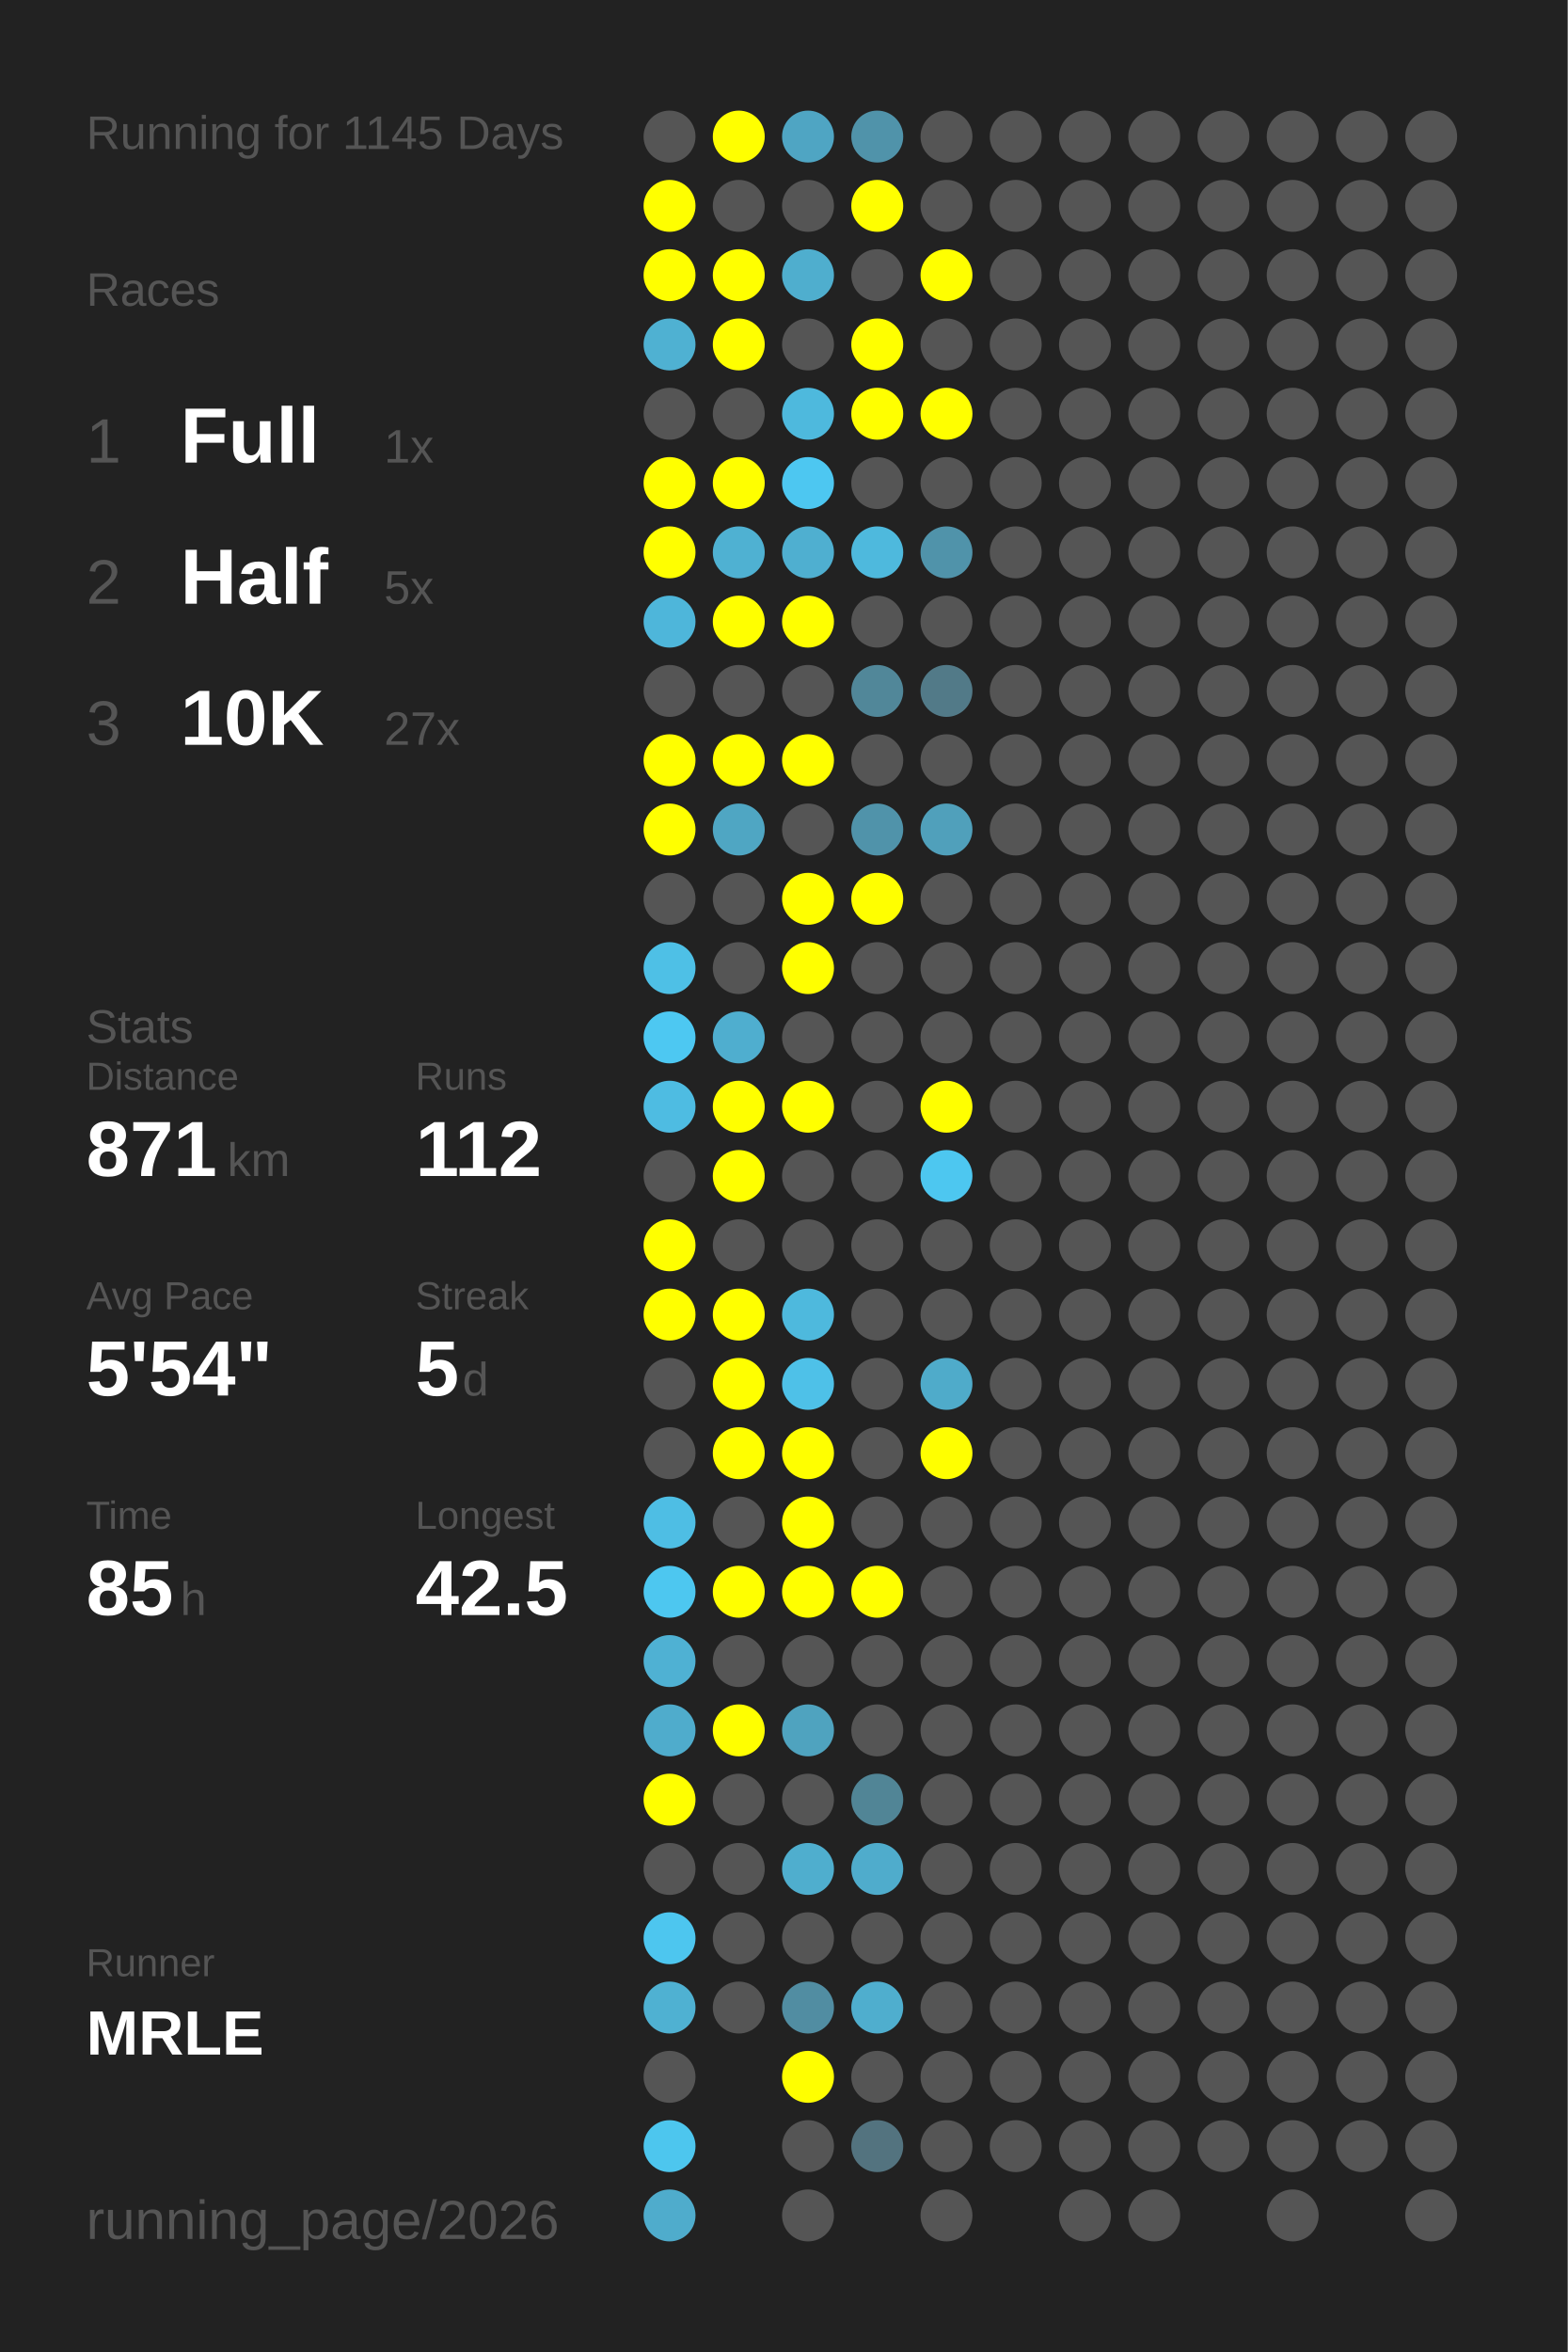
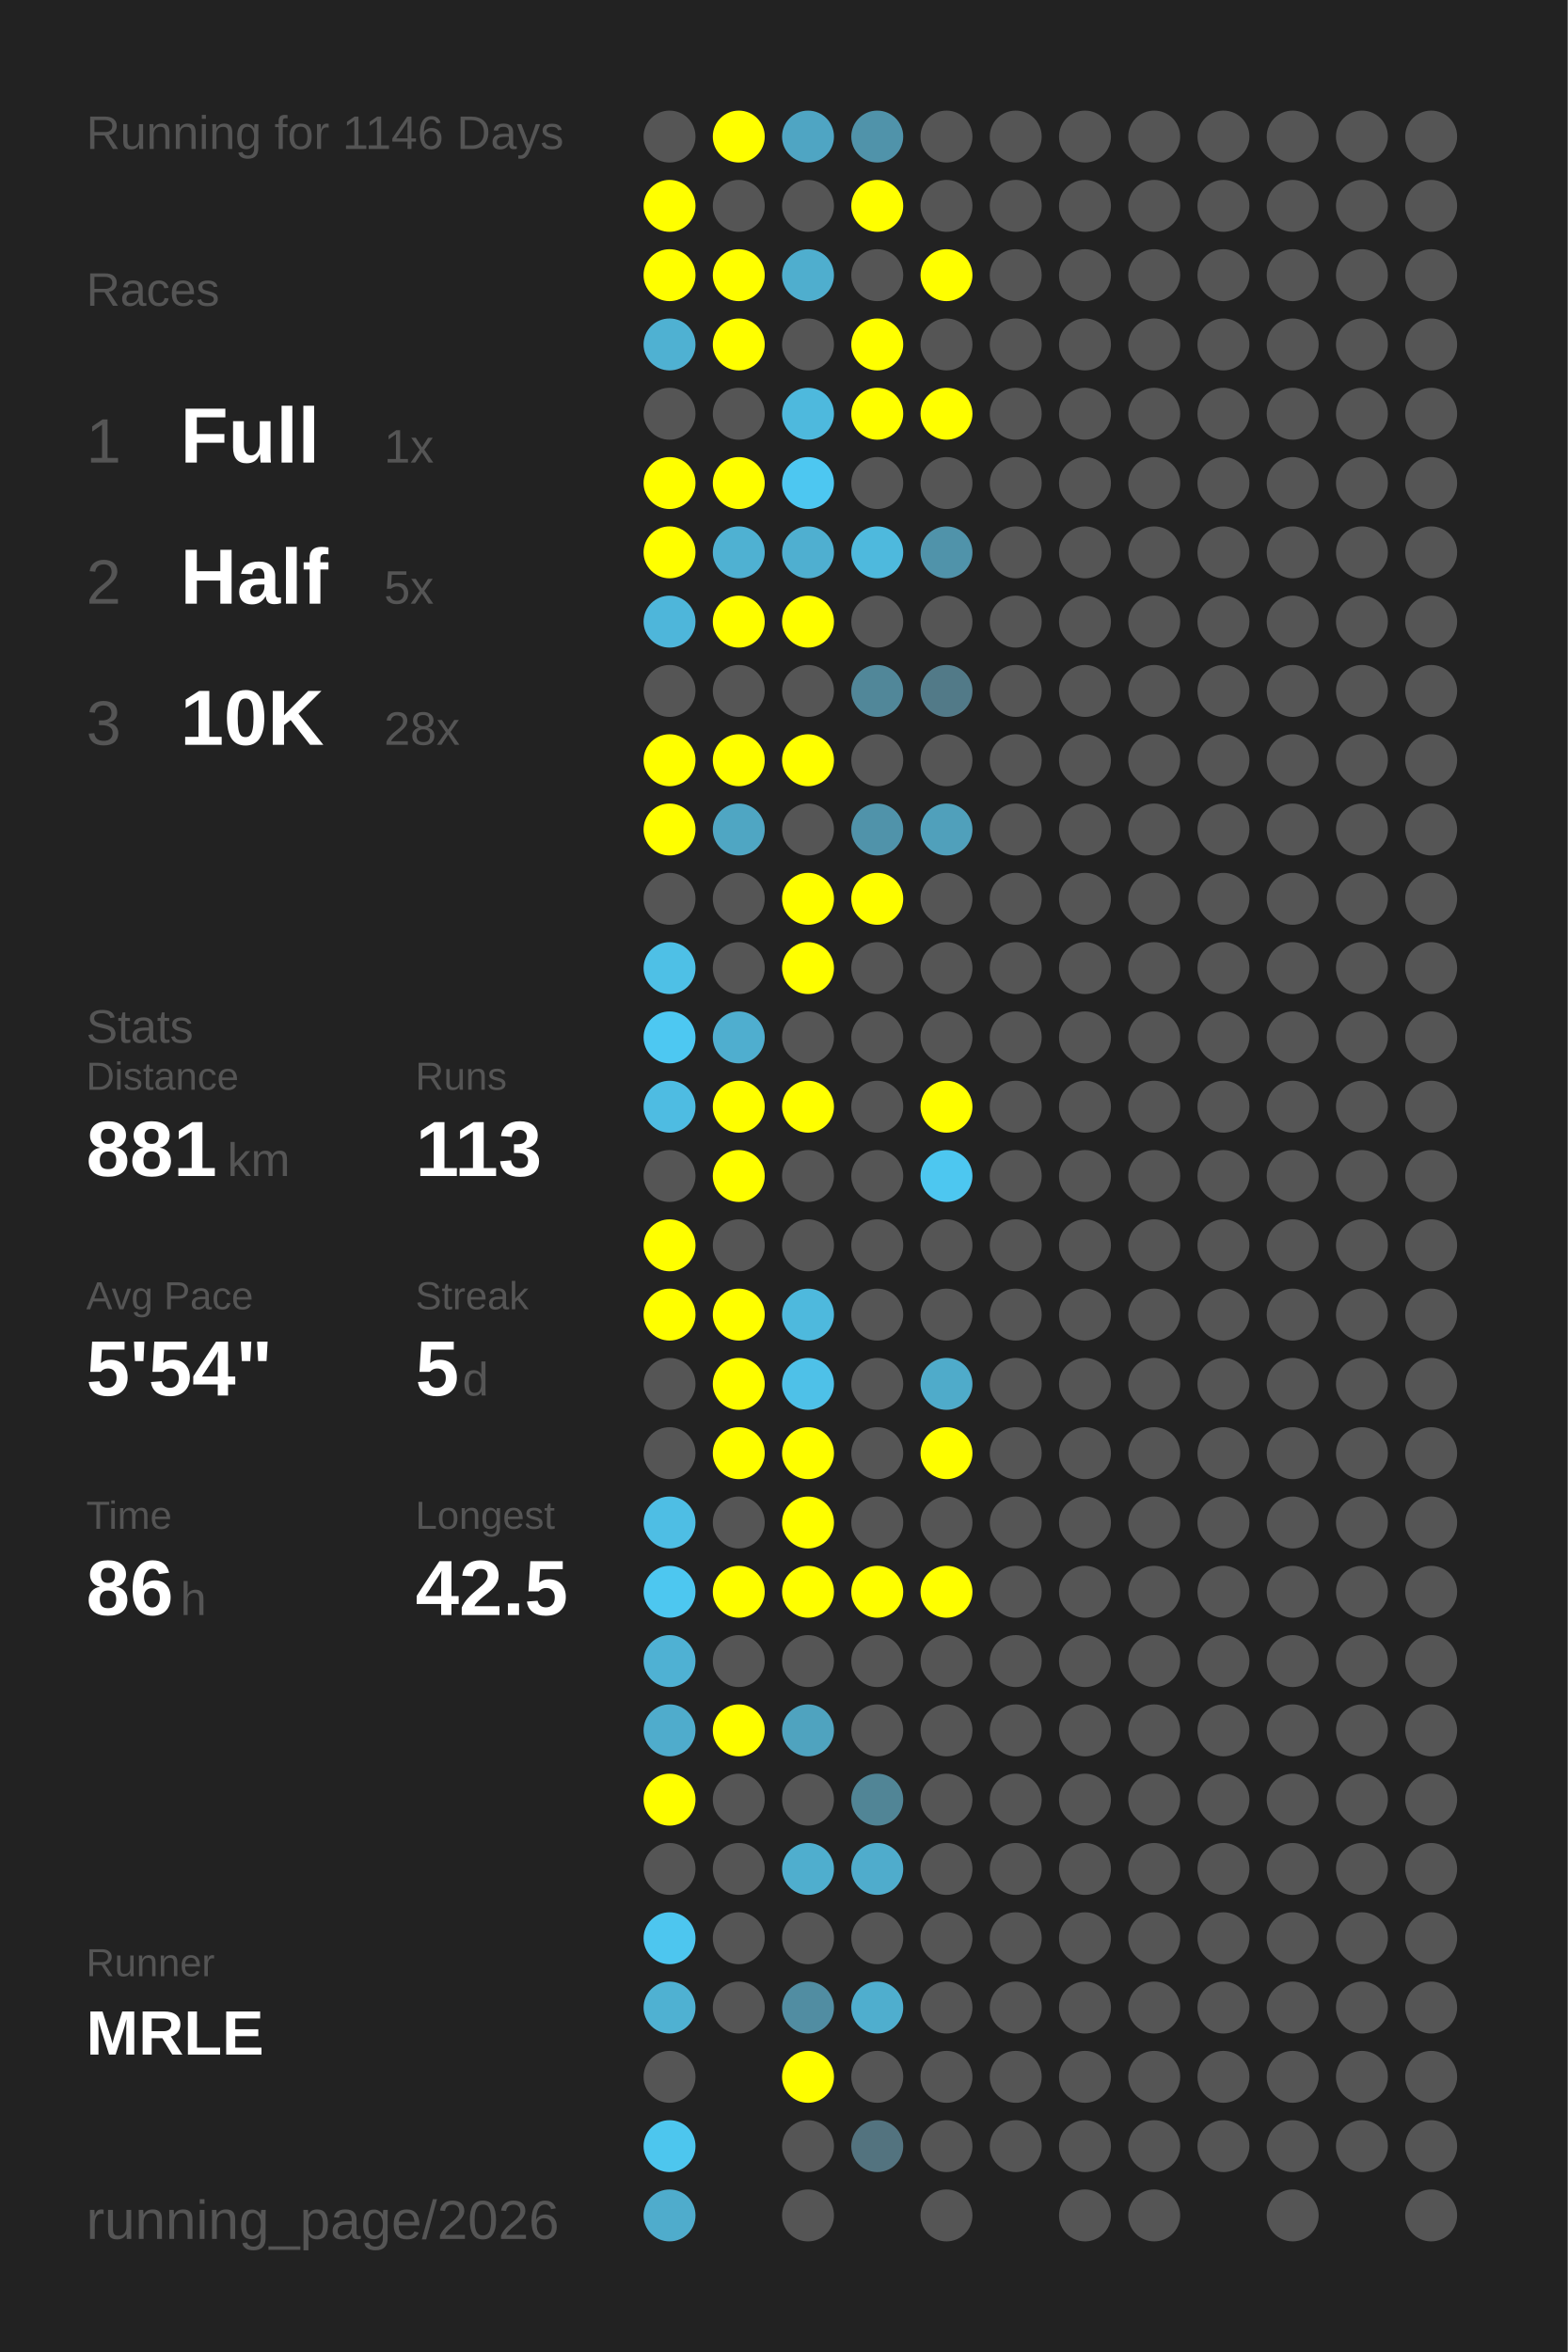
<svg xmlns="http://www.w3.org/2000/svg" baseProfile="full" height="300mm" version="1.1" viewBox="0,0,200,300" width="200mm">
  <defs />
  <rect fill="#222222" height="300" width="200" x="0" y="0" />
-   <text fill="#555555" style="font-size:6px; font-family:Arial;" x="11" y="19">Running for 1145 Days</text>
+   <text fill="#555555" style="font-size:6px; font-family:Arial;" x="11" y="19">Running for 1146 Days</text>
  <text fill="#555555" style="font-size:6px; font-family:Arial;" x="11" y="39">Races</text>
  <text fill="#555555" style="font-size:8px; font-family:Arial;" x="11" y="59">1</text>
  <text fill="#FFFFFF" style="font-size:10px; font-family:Arial; font-weight:bold;" x="23" y="59">Full</text>
  <text fill="#555555" style="font-size:6px; font-family:Arial;" x="49" y="59">1x</text>
  <text fill="#555555" style="font-size:8px; font-family:Arial;" x="11" y="77">2</text>
  <text fill="#FFFFFF" style="font-size:10px; font-family:Arial; font-weight:bold;" x="23" y="77">Half</text>
  <text fill="#555555" style="font-size:6px; font-family:Arial;" x="49" y="77">5x</text>
  <text fill="#555555" style="font-size:8px; font-family:Arial;" x="11" y="95">3</text>
  <text fill="#FFFFFF" style="font-size:10px; font-family:Arial; font-weight:bold;" x="23" y="95">10K</text>
-   <text fill="#555555" style="font-size:6px; font-family:Arial;" x="49" y="95">27x</text>
+   <text fill="#555555" style="font-size:6px; font-family:Arial;" x="49" y="95">28x</text>
  <text fill="#555555" style="font-size:6px; font-family:Arial;" x="11" y="133">Stats</text>
  <text fill="#555555" style="font-size:5px; font-family:Arial;" x="11" y="139">Distance</text>
-   <text fill="#FFFFFF" style="font-size:10px; font-family:Arial; font-weight:bold;" x="11" y="150">871</text>
+   <text fill="#FFFFFF" style="font-size:10px; font-family:Arial; font-weight:bold;" x="11" y="150">881</text>
  <text fill="#555555" style="font-size:6px; font-family:Arial;" x="29" y="150">km</text>
  <text fill="#555555" style="font-size:5px; font-family:Arial;" x="53" y="139">Runs</text>
-   <text fill="#FFFFFF" style="font-size:10px; font-family:Arial; font-weight:bold;" x="53" y="150">112</text>
+   <text fill="#FFFFFF" style="font-size:10px; font-family:Arial; font-weight:bold;" x="53" y="150">113</text>
  <text fill="#555555" style="font-size:5px; font-family:Arial;" x="11" y="167">Avg Pace</text>
  <text fill="#FFFFFF" style="font-size:10px; font-family:Arial; font-weight:bold;" x="11" y="178">5'54"</text>
  <text fill="#555555" style="font-size:5px; font-family:Arial;" x="53" y="167">Streak</text>
  <text fill="#FFFFFF" style="font-size:10px; font-family:Arial; font-weight:bold;" x="53" y="178">5</text>
  <text fill="#555555" style="font-size:6px; font-family:Arial;" x="59" y="178">d</text>
  <text fill="#555555" style="font-size:5px; font-family:Arial;" x="11" y="195">Time</text>
-   <text fill="#FFFFFF" style="font-size:10px; font-family:Arial; font-weight:bold;" x="11" y="206">85</text>
+   <text fill="#FFFFFF" style="font-size:10px; font-family:Arial; font-weight:bold;" x="11" y="206">86</text>
  <text fill="#555555" style="font-size:6px; font-family:Arial;" x="23" y="206">h</text>
  <text fill="#555555" style="font-size:5px; font-family:Arial;" x="53" y="195">Longest</text>
  <text fill="#FFFFFF" style="font-size:10px; font-family:Arial; font-weight:bold;" x="53" y="206">42.5</text>
  <text fill="#555555" style="font-size:5px; font-family:Arial;" x="11" y="252.065">Runner</text>
  <text fill="#FFFFFF" style="font-size:8px; font-family:Arial; font-weight:bold;" x="11" y="262.065">MRLE</text>
  <text fill="#555555" style="font-size:7px; font-family:Arial;" x="11" y="285.581">running_page/2026</text>
  <circle cx="85.417" cy="17.419" fill="#555555" r="3.312" />
  <circle cx="85.417" cy="26.258" fill="#FFFF00" r="3.312" />
  <circle cx="85.417" cy="35.097" fill="#FFFF00" r="3.312" />
  <circle cx="85.417" cy="43.935" fill="#4fb1d2" r="3.312" />
  <circle cx="85.417" cy="52.774" fill="#555555" r="3.312" />
  <circle cx="85.417" cy="61.613" fill="#FFFF00" r="3.312" />
  <circle cx="85.417" cy="70.452" fill="#FFFF00" r="3.312" />
  <circle cx="85.417" cy="79.29" fill="#4eb6da" r="3.312" />
  <circle cx="85.417" cy="88.129" fill="#555555" r="3.312" />
  <circle cx="85.417" cy="96.968" fill="#FFFF00" r="3.312" />
  <circle cx="85.417" cy="105.806" fill="#FFFF00" r="3.312" />
  <circle cx="85.417" cy="114.645" fill="#555555" r="3.312" />
  <circle cx="85.417" cy="123.484" fill="#4ec0e6" r="3.312" />
  <circle cx="85.417" cy="132.323" fill="#4dc8f2" r="3.312" />
  <circle cx="85.417" cy="141.161" fill="#4ebce2" r="3.312" />
  <circle cx="85.417" cy="150" fill="#555555" r="3.312" />
  <circle cx="85.417" cy="158.839" fill="#FFFF00" r="3.312" />
  <circle cx="85.417" cy="167.677" fill="#FFFF00" r="3.312" />
  <circle cx="85.417" cy="176.516" fill="#555555" r="3.312" />
  <circle cx="85.417" cy="185.355" fill="#555555" r="3.312" />
  <circle cx="85.417" cy="194.194" fill="#4ebee4" r="3.312" />
  <circle cx="85.417" cy="203.032" fill="#4dc7f0" r="3.312" />
  <circle cx="85.417" cy="211.871" fill="#4fb1d3" r="3.312" />
  <circle cx="85.417" cy="220.71" fill="#4faccc" r="3.312" />
  <circle cx="85.417" cy="229.548" fill="#FFFF00" r="3.312" />
  <circle cx="85.417" cy="238.387" fill="#555555" r="3.312" />
  <circle cx="85.417" cy="247.226" fill="#4dc6ef" r="3.312" />
  <circle cx="85.417" cy="256.065" fill="#4fb1d2" r="3.312" />
  <circle cx="85.417" cy="264.903" fill="#555555" r="3.312" />
  <circle cx="85.417" cy="273.742" fill="#4dc6ee" r="3.312" />
  <circle cx="85.417" cy="282.581" fill="#4faccc" r="3.312" />
  <circle cx="94.25" cy="17.419" fill="#FFFF00" r="3.312" />
  <circle cx="94.25" cy="26.258" fill="#555555" r="3.312" />
  <circle cx="94.25" cy="35.097" fill="#FFFF00" r="3.312" />
  <circle cx="94.25" cy="43.935" fill="#FFFF00" r="3.312" />
  <circle cx="94.25" cy="52.774" fill="#555555" r="3.312" />
  <circle cx="94.25" cy="61.613" fill="#FFFF00" r="3.312" />
  <circle cx="94.25" cy="70.452" fill="#4fb1d2" r="3.312" />
  <circle cx="94.25" cy="79.29" fill="#FFFF00" r="3.312" />
  <circle cx="94.25" cy="88.129" fill="#555555" r="3.312" />
  <circle cx="94.25" cy="96.968" fill="#FFFF00" r="3.312" />
  <circle cx="94.25" cy="105.806" fill="#4fa6c3" r="3.312" />
  <circle cx="94.25" cy="114.645" fill="#555555" r="3.312" />
  <circle cx="94.25" cy="123.484" fill="#555555" r="3.312" />
  <circle cx="94.25" cy="132.323" fill="#4faecf" r="3.312" />
  <circle cx="94.25" cy="141.161" fill="#FFFF00" r="3.312" />
  <circle cx="94.25" cy="150" fill="#FFFF00" r="3.312" />
  <circle cx="94.25" cy="158.839" fill="#555555" r="3.312" />
  <circle cx="94.25" cy="167.677" fill="#FFFF00" r="3.312" />
  <circle cx="94.25" cy="176.516" fill="#FFFF00" r="3.312" />
  <circle cx="94.25" cy="185.355" fill="#FFFF00" r="3.312" />
  <circle cx="94.25" cy="194.194" fill="#555555" r="3.312" />
  <circle cx="94.25" cy="203.032" fill="#FFFF00" r="3.312" />
  <circle cx="94.25" cy="211.871" fill="#555555" r="3.312" />
  <circle cx="94.25" cy="220.71" fill="#FFFF00" r="3.312" />
  <circle cx="94.25" cy="229.548" fill="#555555" r="3.312" />
  <circle cx="94.25" cy="238.387" fill="#555555" r="3.312" />
  <circle cx="94.25" cy="247.226" fill="#555555" r="3.312" />
  <circle cx="94.25" cy="256.065" fill="#555555" r="3.312" />
  <circle cx="103.083" cy="17.419" fill="#4fa5c3" r="3.312" />
  <circle cx="103.083" cy="26.258" fill="#555555" r="3.312" />
  <circle cx="103.083" cy="35.097" fill="#4faece" r="3.312" />
  <circle cx="103.083" cy="43.935" fill="#555555" r="3.312" />
  <circle cx="103.083" cy="52.774" fill="#4eb9dd" r="3.312" />
  <circle cx="103.083" cy="61.613" fill="#4dc7f1" r="3.312" />
  <circle cx="103.083" cy="70.452" fill="#4fafd0" r="3.312" />
  <circle cx="103.083" cy="79.29" fill="#FFFF00" r="3.312" />
  <circle cx="103.083" cy="88.129" fill="#555555" r="3.312" />
  <circle cx="103.083" cy="96.968" fill="#FFFF00" r="3.312" />
  <circle cx="103.083" cy="105.806" fill="#555555" r="3.312" />
  <circle cx="103.083" cy="114.645" fill="#FFFF00" r="3.312" />
  <circle cx="103.083" cy="123.484" fill="#FFFF00" r="3.312" />
  <circle cx="103.083" cy="132.323" fill="#555555" r="3.312" />
  <circle cx="103.083" cy="141.161" fill="#FFFF00" r="3.312" />
  <circle cx="103.083" cy="150" fill="#555555" r="3.312" />
  <circle cx="103.083" cy="158.839" fill="#555555" r="3.312" />
  <circle cx="103.083" cy="167.677" fill="#4eb9dd" r="3.312" />
  <circle cx="103.083" cy="176.516" fill="#4ec1e8" r="3.312" />
  <circle cx="103.083" cy="185.355" fill="#FFFF00" r="3.312" />
  <circle cx="103.083" cy="194.194" fill="#FFFF00" r="3.312" />
  <circle cx="103.083" cy="203.032" fill="#FFFF00" r="3.312" />
  <circle cx="103.083" cy="211.871" fill="#555555" r="3.312" />
  <circle cx="103.083" cy="220.71" fill="#4fa3bf" r="3.312" />
  <circle cx="103.083" cy="229.548" fill="#555555" r="3.312" />
  <circle cx="103.083" cy="238.387" fill="#4faece" r="3.312" />
  <circle cx="103.083" cy="247.226" fill="#555555" r="3.312" />
  <circle cx="103.083" cy="256.065" fill="#518da2" r="3.312" />
  <circle cx="103.083" cy="264.903" fill="#FFFF00" r="3.312" />
  <circle cx="103.083" cy="273.742" fill="#555555" r="3.312" />
  <circle cx="103.083" cy="282.581" fill="#555555" r="3.312" />
  <circle cx="111.917" cy="17.419" fill="#5093aa" r="3.312" />
  <circle cx="111.917" cy="26.258" fill="#FFFF00" r="3.312" />
  <circle cx="111.917" cy="35.097" fill="#555555" r="3.312" />
  <circle cx="111.917" cy="43.935" fill="#FFFF00" r="3.312" />
  <circle cx="111.917" cy="52.774" fill="#FFFF00" r="3.312" />
  <circle cx="111.917" cy="61.613" fill="#555555" r="3.312" />
  <circle cx="111.917" cy="70.452" fill="#4eb9dd" r="3.312" />
  <circle cx="111.917" cy="79.29" fill="#555555" r="3.312" />
  <circle cx="111.917" cy="88.129" fill="#518799" r="3.312" />
  <circle cx="111.917" cy="96.968" fill="#555555" r="3.312" />
  <circle cx="111.917" cy="105.806" fill="#5093aa" r="3.312" />
  <circle cx="111.917" cy="114.645" fill="#FFFF00" r="3.312" />
  <circle cx="111.917" cy="123.484" fill="#555555" r="3.312" />
  <circle cx="111.917" cy="132.323" fill="#555555" r="3.312" />
  <circle cx="111.917" cy="141.161" fill="#555555" r="3.312" />
  <circle cx="111.917" cy="150" fill="#555555" r="3.312" />
  <circle cx="111.917" cy="158.839" fill="#555555" r="3.312" />
  <circle cx="111.917" cy="167.677" fill="#555555" r="3.312" />
  <circle cx="111.917" cy="176.516" fill="#555555" r="3.312" />
  <circle cx="111.917" cy="185.355" fill="#555555" r="3.312" />
  <circle cx="111.917" cy="194.194" fill="#555555" r="3.312" />
  <circle cx="111.917" cy="203.032" fill="#FFFF00" r="3.312" />
  <circle cx="111.917" cy="211.871" fill="#555555" r="3.312" />
  <circle cx="111.917" cy="220.71" fill="#555555" r="3.312" />
  <circle cx="111.917" cy="229.548" fill="#518596" r="3.312" />
  <circle cx="111.917" cy="238.387" fill="#4faccc" r="3.312" />
  <circle cx="111.917" cy="247.226" fill="#555555" r="3.312" />
  <circle cx="111.917" cy="256.065" fill="#4faece" r="3.312" />
  <circle cx="111.917" cy="264.903" fill="#555555" r="3.312" />
  <circle cx="111.917" cy="273.742" fill="#53737f" r="3.312" />
  <circle cx="120.75" cy="17.419" fill="#555555" r="3.312" />
  <circle cx="120.75" cy="26.258" fill="#555555" r="3.312" />
  <circle cx="120.75" cy="35.097" fill="#FFFF00" r="3.312" />
  <circle cx="120.75" cy="43.935" fill="#555555" r="3.312" />
  <circle cx="120.75" cy="52.774" fill="#FFFF00" r="3.312" />
  <circle cx="120.75" cy="61.613" fill="#555555" r="3.312" />
  <circle cx="120.75" cy="70.452" fill="#5093aa" r="3.312" />
  <circle cx="120.75" cy="79.29" fill="#555555" r="3.312" />
  <circle cx="120.75" cy="88.129" fill="#527a88" r="3.312" />
  <circle cx="120.75" cy="96.968" fill="#555555" r="3.312" />
  <circle cx="120.75" cy="105.806" fill="#50a0bb" r="3.312" />
  <circle cx="120.75" cy="114.645" fill="#555555" r="3.312" />
  <circle cx="120.75" cy="123.484" fill="#555555" r="3.312" />
  <circle cx="120.75" cy="132.323" fill="#555555" r="3.312" />
  <circle cx="120.75" cy="141.161" fill="#FFFF00" r="3.312" />
  <circle cx="120.75" cy="150" fill="#4dc7f0" r="3.312" />
  <circle cx="120.75" cy="158.839" fill="#555555" r="3.312" />
  <circle cx="120.75" cy="167.677" fill="#555555" r="3.312" />
  <circle cx="120.75" cy="176.516" fill="#4fabca" r="3.312" />
  <circle cx="120.75" cy="185.355" fill="#FFFF00" r="3.312" />
  <circle cx="120.75" cy="194.194" fill="#555555" r="3.312" />
-   <circle cx="120.75" cy="203.032" fill="#555555" r="3.312" />
+   <circle cx="120.75" cy="203.032" fill="#FFFF00" r="3.312" />
  <circle cx="120.75" cy="211.871" fill="#555555" r="3.312" />
  <circle cx="120.75" cy="220.71" fill="#555555" r="3.312" />
  <circle cx="120.75" cy="229.548" fill="#555555" r="3.312" />
  <circle cx="120.75" cy="238.387" fill="#555555" r="3.312" />
  <circle cx="120.75" cy="247.226" fill="#555555" r="3.312" />
  <circle cx="120.75" cy="256.065" fill="#555555" r="3.312" />
  <circle cx="120.75" cy="264.903" fill="#555555" r="3.312" />
  <circle cx="120.75" cy="273.742" fill="#555555" r="3.312" />
  <circle cx="120.75" cy="282.581" fill="#555555" r="3.312" />
  <circle cx="129.583" cy="17.419" fill="#555555" r="3.312" />
  <circle cx="129.583" cy="26.258" fill="#555555" r="3.312" />
  <circle cx="129.583" cy="35.097" fill="#555555" r="3.312" />
  <circle cx="129.583" cy="43.935" fill="#555555" r="3.312" />
  <circle cx="129.583" cy="52.774" fill="#555555" r="3.312" />
  <circle cx="129.583" cy="61.613" fill="#555555" r="3.312" />
  <circle cx="129.583" cy="70.452" fill="#555555" r="3.312" />
  <circle cx="129.583" cy="79.29" fill="#555555" r="3.312" />
  <circle cx="129.583" cy="88.129" fill="#555555" r="3.312" />
  <circle cx="129.583" cy="96.968" fill="#555555" r="3.312" />
  <circle cx="129.583" cy="105.806" fill="#555555" r="3.312" />
  <circle cx="129.583" cy="114.645" fill="#555555" r="3.312" />
  <circle cx="129.583" cy="123.484" fill="#555555" r="3.312" />
  <circle cx="129.583" cy="132.323" fill="#555555" r="3.312" />
  <circle cx="129.583" cy="141.161" fill="#555555" r="3.312" />
  <circle cx="129.583" cy="150" fill="#555555" r="3.312" />
  <circle cx="129.583" cy="158.839" fill="#555555" r="3.312" />
  <circle cx="129.583" cy="167.677" fill="#555555" r="3.312" />
  <circle cx="129.583" cy="176.516" fill="#555555" r="3.312" />
  <circle cx="129.583" cy="185.355" fill="#555555" r="3.312" />
  <circle cx="129.583" cy="194.194" fill="#555555" r="3.312" />
  <circle cx="129.583" cy="203.032" fill="#555555" r="3.312" />
  <circle cx="129.583" cy="211.871" fill="#555555" r="3.312" />
  <circle cx="129.583" cy="220.71" fill="#555555" r="3.312" />
  <circle cx="129.583" cy="229.548" fill="#555555" r="3.312" />
  <circle cx="129.583" cy="238.387" fill="#555555" r="3.312" />
  <circle cx="129.583" cy="247.226" fill="#555555" r="3.312" />
  <circle cx="129.583" cy="256.065" fill="#555555" r="3.312" />
  <circle cx="129.583" cy="264.903" fill="#555555" r="3.312" />
  <circle cx="129.583" cy="273.742" fill="#555555" r="3.312" />
  <circle cx="138.417" cy="17.419" fill="#555555" r="3.312" />
  <circle cx="138.417" cy="26.258" fill="#555555" r="3.312" />
  <circle cx="138.417" cy="35.097" fill="#555555" r="3.312" />
  <circle cx="138.417" cy="43.935" fill="#555555" r="3.312" />
  <circle cx="138.417" cy="52.774" fill="#555555" r="3.312" />
  <circle cx="138.417" cy="61.613" fill="#555555" r="3.312" />
  <circle cx="138.417" cy="70.452" fill="#555555" r="3.312" />
  <circle cx="138.417" cy="79.29" fill="#555555" r="3.312" />
  <circle cx="138.417" cy="88.129" fill="#555555" r="3.312" />
  <circle cx="138.417" cy="96.968" fill="#555555" r="3.312" />
  <circle cx="138.417" cy="105.806" fill="#555555" r="3.312" />
  <circle cx="138.417" cy="114.645" fill="#555555" r="3.312" />
  <circle cx="138.417" cy="123.484" fill="#555555" r="3.312" />
  <circle cx="138.417" cy="132.323" fill="#555555" r="3.312" />
  <circle cx="138.417" cy="141.161" fill="#555555" r="3.312" />
  <circle cx="138.417" cy="150" fill="#555555" r="3.312" />
  <circle cx="138.417" cy="158.839" fill="#555555" r="3.312" />
  <circle cx="138.417" cy="167.677" fill="#555555" r="3.312" />
  <circle cx="138.417" cy="176.516" fill="#555555" r="3.312" />
  <circle cx="138.417" cy="185.355" fill="#555555" r="3.312" />
  <circle cx="138.417" cy="194.194" fill="#555555" r="3.312" />
  <circle cx="138.417" cy="203.032" fill="#555555" r="3.312" />
  <circle cx="138.417" cy="211.871" fill="#555555" r="3.312" />
  <circle cx="138.417" cy="220.71" fill="#555555" r="3.312" />
  <circle cx="138.417" cy="229.548" fill="#555555" r="3.312" />
  <circle cx="138.417" cy="238.387" fill="#555555" r="3.312" />
  <circle cx="138.417" cy="247.226" fill="#555555" r="3.312" />
  <circle cx="138.417" cy="256.065" fill="#555555" r="3.312" />
  <circle cx="138.417" cy="264.903" fill="#555555" r="3.312" />
  <circle cx="138.417" cy="273.742" fill="#555555" r="3.312" />
  <circle cx="138.417" cy="282.581" fill="#555555" r="3.312" />
  <circle cx="147.25" cy="17.419" fill="#555555" r="3.312" />
  <circle cx="147.25" cy="26.258" fill="#555555" r="3.312" />
  <circle cx="147.25" cy="35.097" fill="#555555" r="3.312" />
  <circle cx="147.25" cy="43.935" fill="#555555" r="3.312" />
  <circle cx="147.25" cy="52.774" fill="#555555" r="3.312" />
  <circle cx="147.25" cy="61.613" fill="#555555" r="3.312" />
  <circle cx="147.25" cy="70.452" fill="#555555" r="3.312" />
  <circle cx="147.25" cy="79.29" fill="#555555" r="3.312" />
  <circle cx="147.25" cy="88.129" fill="#555555" r="3.312" />
  <circle cx="147.25" cy="96.968" fill="#555555" r="3.312" />
  <circle cx="147.25" cy="105.806" fill="#555555" r="3.312" />
  <circle cx="147.25" cy="114.645" fill="#555555" r="3.312" />
  <circle cx="147.25" cy="123.484" fill="#555555" r="3.312" />
  <circle cx="147.25" cy="132.323" fill="#555555" r="3.312" />
  <circle cx="147.25" cy="141.161" fill="#555555" r="3.312" />
  <circle cx="147.25" cy="150" fill="#555555" r="3.312" />
  <circle cx="147.25" cy="158.839" fill="#555555" r="3.312" />
  <circle cx="147.25" cy="167.677" fill="#555555" r="3.312" />
  <circle cx="147.25" cy="176.516" fill="#555555" r="3.312" />
  <circle cx="147.25" cy="185.355" fill="#555555" r="3.312" />
  <circle cx="147.25" cy="194.194" fill="#555555" r="3.312" />
  <circle cx="147.25" cy="203.032" fill="#555555" r="3.312" />
  <circle cx="147.25" cy="211.871" fill="#555555" r="3.312" />
  <circle cx="147.25" cy="220.71" fill="#555555" r="3.312" />
  <circle cx="147.25" cy="229.548" fill="#555555" r="3.312" />
  <circle cx="147.25" cy="238.387" fill="#555555" r="3.312" />
  <circle cx="147.25" cy="247.226" fill="#555555" r="3.312" />
  <circle cx="147.25" cy="256.065" fill="#555555" r="3.312" />
  <circle cx="147.25" cy="264.903" fill="#555555" r="3.312" />
  <circle cx="147.25" cy="273.742" fill="#555555" r="3.312" />
  <circle cx="147.25" cy="282.581" fill="#555555" r="3.312" />
  <circle cx="156.083" cy="17.419" fill="#555555" r="3.312" />
  <circle cx="156.083" cy="26.258" fill="#555555" r="3.312" />
  <circle cx="156.083" cy="35.097" fill="#555555" r="3.312" />
  <circle cx="156.083" cy="43.935" fill="#555555" r="3.312" />
  <circle cx="156.083" cy="52.774" fill="#555555" r="3.312" />
  <circle cx="156.083" cy="61.613" fill="#555555" r="3.312" />
  <circle cx="156.083" cy="70.452" fill="#555555" r="3.312" />
  <circle cx="156.083" cy="79.29" fill="#555555" r="3.312" />
  <circle cx="156.083" cy="88.129" fill="#555555" r="3.312" />
  <circle cx="156.083" cy="96.968" fill="#555555" r="3.312" />
  <circle cx="156.083" cy="105.806" fill="#555555" r="3.312" />
  <circle cx="156.083" cy="114.645" fill="#555555" r="3.312" />
  <circle cx="156.083" cy="123.484" fill="#555555" r="3.312" />
  <circle cx="156.083" cy="132.323" fill="#555555" r="3.312" />
  <circle cx="156.083" cy="141.161" fill="#555555" r="3.312" />
  <circle cx="156.083" cy="150" fill="#555555" r="3.312" />
  <circle cx="156.083" cy="158.839" fill="#555555" r="3.312" />
  <circle cx="156.083" cy="167.677" fill="#555555" r="3.312" />
  <circle cx="156.083" cy="176.516" fill="#555555" r="3.312" />
  <circle cx="156.083" cy="185.355" fill="#555555" r="3.312" />
  <circle cx="156.083" cy="194.194" fill="#555555" r="3.312" />
  <circle cx="156.083" cy="203.032" fill="#555555" r="3.312" />
  <circle cx="156.083" cy="211.871" fill="#555555" r="3.312" />
  <circle cx="156.083" cy="220.71" fill="#555555" r="3.312" />
  <circle cx="156.083" cy="229.548" fill="#555555" r="3.312" />
  <circle cx="156.083" cy="238.387" fill="#555555" r="3.312" />
  <circle cx="156.083" cy="247.226" fill="#555555" r="3.312" />
  <circle cx="156.083" cy="256.065" fill="#555555" r="3.312" />
  <circle cx="156.083" cy="264.903" fill="#555555" r="3.312" />
  <circle cx="156.083" cy="273.742" fill="#555555" r="3.312" />
  <circle cx="164.917" cy="17.419" fill="#555555" r="3.312" />
  <circle cx="164.917" cy="26.258" fill="#555555" r="3.312" />
  <circle cx="164.917" cy="35.097" fill="#555555" r="3.312" />
  <circle cx="164.917" cy="43.935" fill="#555555" r="3.312" />
  <circle cx="164.917" cy="52.774" fill="#555555" r="3.312" />
  <circle cx="164.917" cy="61.613" fill="#555555" r="3.312" />
  <circle cx="164.917" cy="70.452" fill="#555555" r="3.312" />
  <circle cx="164.917" cy="79.29" fill="#555555" r="3.312" />
  <circle cx="164.917" cy="88.129" fill="#555555" r="3.312" />
  <circle cx="164.917" cy="96.968" fill="#555555" r="3.312" />
  <circle cx="164.917" cy="105.806" fill="#555555" r="3.312" />
  <circle cx="164.917" cy="114.645" fill="#555555" r="3.312" />
  <circle cx="164.917" cy="123.484" fill="#555555" r="3.312" />
  <circle cx="164.917" cy="132.323" fill="#555555" r="3.312" />
  <circle cx="164.917" cy="141.161" fill="#555555" r="3.312" />
  <circle cx="164.917" cy="150" fill="#555555" r="3.312" />
  <circle cx="164.917" cy="158.839" fill="#555555" r="3.312" />
  <circle cx="164.917" cy="167.677" fill="#555555" r="3.312" />
  <circle cx="164.917" cy="176.516" fill="#555555" r="3.312" />
  <circle cx="164.917" cy="185.355" fill="#555555" r="3.312" />
  <circle cx="164.917" cy="194.194" fill="#555555" r="3.312" />
  <circle cx="164.917" cy="203.032" fill="#555555" r="3.312" />
  <circle cx="164.917" cy="211.871" fill="#555555" r="3.312" />
  <circle cx="164.917" cy="220.71" fill="#555555" r="3.312" />
  <circle cx="164.917" cy="229.548" fill="#555555" r="3.312" />
  <circle cx="164.917" cy="238.387" fill="#555555" r="3.312" />
  <circle cx="164.917" cy="247.226" fill="#555555" r="3.312" />
  <circle cx="164.917" cy="256.065" fill="#555555" r="3.312" />
  <circle cx="164.917" cy="264.903" fill="#555555" r="3.312" />
  <circle cx="164.917" cy="273.742" fill="#555555" r="3.312" />
  <circle cx="164.917" cy="282.581" fill="#555555" r="3.312" />
  <circle cx="173.75" cy="17.419" fill="#555555" r="3.312" />
  <circle cx="173.75" cy="26.258" fill="#555555" r="3.312" />
  <circle cx="173.75" cy="35.097" fill="#555555" r="3.312" />
  <circle cx="173.75" cy="43.935" fill="#555555" r="3.312" />
  <circle cx="173.75" cy="52.774" fill="#555555" r="3.312" />
  <circle cx="173.75" cy="61.613" fill="#555555" r="3.312" />
  <circle cx="173.75" cy="70.452" fill="#555555" r="3.312" />
  <circle cx="173.75" cy="79.29" fill="#555555" r="3.312" />
  <circle cx="173.75" cy="88.129" fill="#555555" r="3.312" />
  <circle cx="173.75" cy="96.968" fill="#555555" r="3.312" />
  <circle cx="173.75" cy="105.806" fill="#555555" r="3.312" />
  <circle cx="173.75" cy="114.645" fill="#555555" r="3.312" />
  <circle cx="173.75" cy="123.484" fill="#555555" r="3.312" />
  <circle cx="173.75" cy="132.323" fill="#555555" r="3.312" />
  <circle cx="173.75" cy="141.161" fill="#555555" r="3.312" />
  <circle cx="173.75" cy="150" fill="#555555" r="3.312" />
  <circle cx="173.75" cy="158.839" fill="#555555" r="3.312" />
  <circle cx="173.75" cy="167.677" fill="#555555" r="3.312" />
  <circle cx="173.75" cy="176.516" fill="#555555" r="3.312" />
  <circle cx="173.75" cy="185.355" fill="#555555" r="3.312" />
  <circle cx="173.75" cy="194.194" fill="#555555" r="3.312" />
  <circle cx="173.75" cy="203.032" fill="#555555" r="3.312" />
  <circle cx="173.75" cy="211.871" fill="#555555" r="3.312" />
  <circle cx="173.75" cy="220.71" fill="#555555" r="3.312" />
  <circle cx="173.75" cy="229.548" fill="#555555" r="3.312" />
  <circle cx="173.75" cy="238.387" fill="#555555" r="3.312" />
  <circle cx="173.75" cy="247.226" fill="#555555" r="3.312" />
  <circle cx="173.75" cy="256.065" fill="#555555" r="3.312" />
  <circle cx="173.75" cy="264.903" fill="#555555" r="3.312" />
  <circle cx="173.75" cy="273.742" fill="#555555" r="3.312" />
  <circle cx="182.583" cy="17.419" fill="#555555" r="3.312" />
  <circle cx="182.583" cy="26.258" fill="#555555" r="3.312" />
  <circle cx="182.583" cy="35.097" fill="#555555" r="3.312" />
  <circle cx="182.583" cy="43.935" fill="#555555" r="3.312" />
  <circle cx="182.583" cy="52.774" fill="#555555" r="3.312" />
  <circle cx="182.583" cy="61.613" fill="#555555" r="3.312" />
  <circle cx="182.583" cy="70.452" fill="#555555" r="3.312" />
  <circle cx="182.583" cy="79.29" fill="#555555" r="3.312" />
  <circle cx="182.583" cy="88.129" fill="#555555" r="3.312" />
  <circle cx="182.583" cy="96.968" fill="#555555" r="3.312" />
  <circle cx="182.583" cy="105.806" fill="#555555" r="3.312" />
  <circle cx="182.583" cy="114.645" fill="#555555" r="3.312" />
  <circle cx="182.583" cy="123.484" fill="#555555" r="3.312" />
  <circle cx="182.583" cy="132.323" fill="#555555" r="3.312" />
  <circle cx="182.583" cy="141.161" fill="#555555" r="3.312" />
  <circle cx="182.583" cy="150" fill="#555555" r="3.312" />
  <circle cx="182.583" cy="158.839" fill="#555555" r="3.312" />
  <circle cx="182.583" cy="167.677" fill="#555555" r="3.312" />
  <circle cx="182.583" cy="176.516" fill="#555555" r="3.312" />
  <circle cx="182.583" cy="185.355" fill="#555555" r="3.312" />
  <circle cx="182.583" cy="194.194" fill="#555555" r="3.312" />
  <circle cx="182.583" cy="203.032" fill="#555555" r="3.312" />
  <circle cx="182.583" cy="211.871" fill="#555555" r="3.312" />
  <circle cx="182.583" cy="220.71" fill="#555555" r="3.312" />
  <circle cx="182.583" cy="229.548" fill="#555555" r="3.312" />
  <circle cx="182.583" cy="238.387" fill="#555555" r="3.312" />
  <circle cx="182.583" cy="247.226" fill="#555555" r="3.312" />
  <circle cx="182.583" cy="256.065" fill="#555555" r="3.312" />
  <circle cx="182.583" cy="264.903" fill="#555555" r="3.312" />
  <circle cx="182.583" cy="273.742" fill="#555555" r="3.312" />
  <circle cx="182.583" cy="282.581" fill="#555555" r="3.312" />
</svg>
